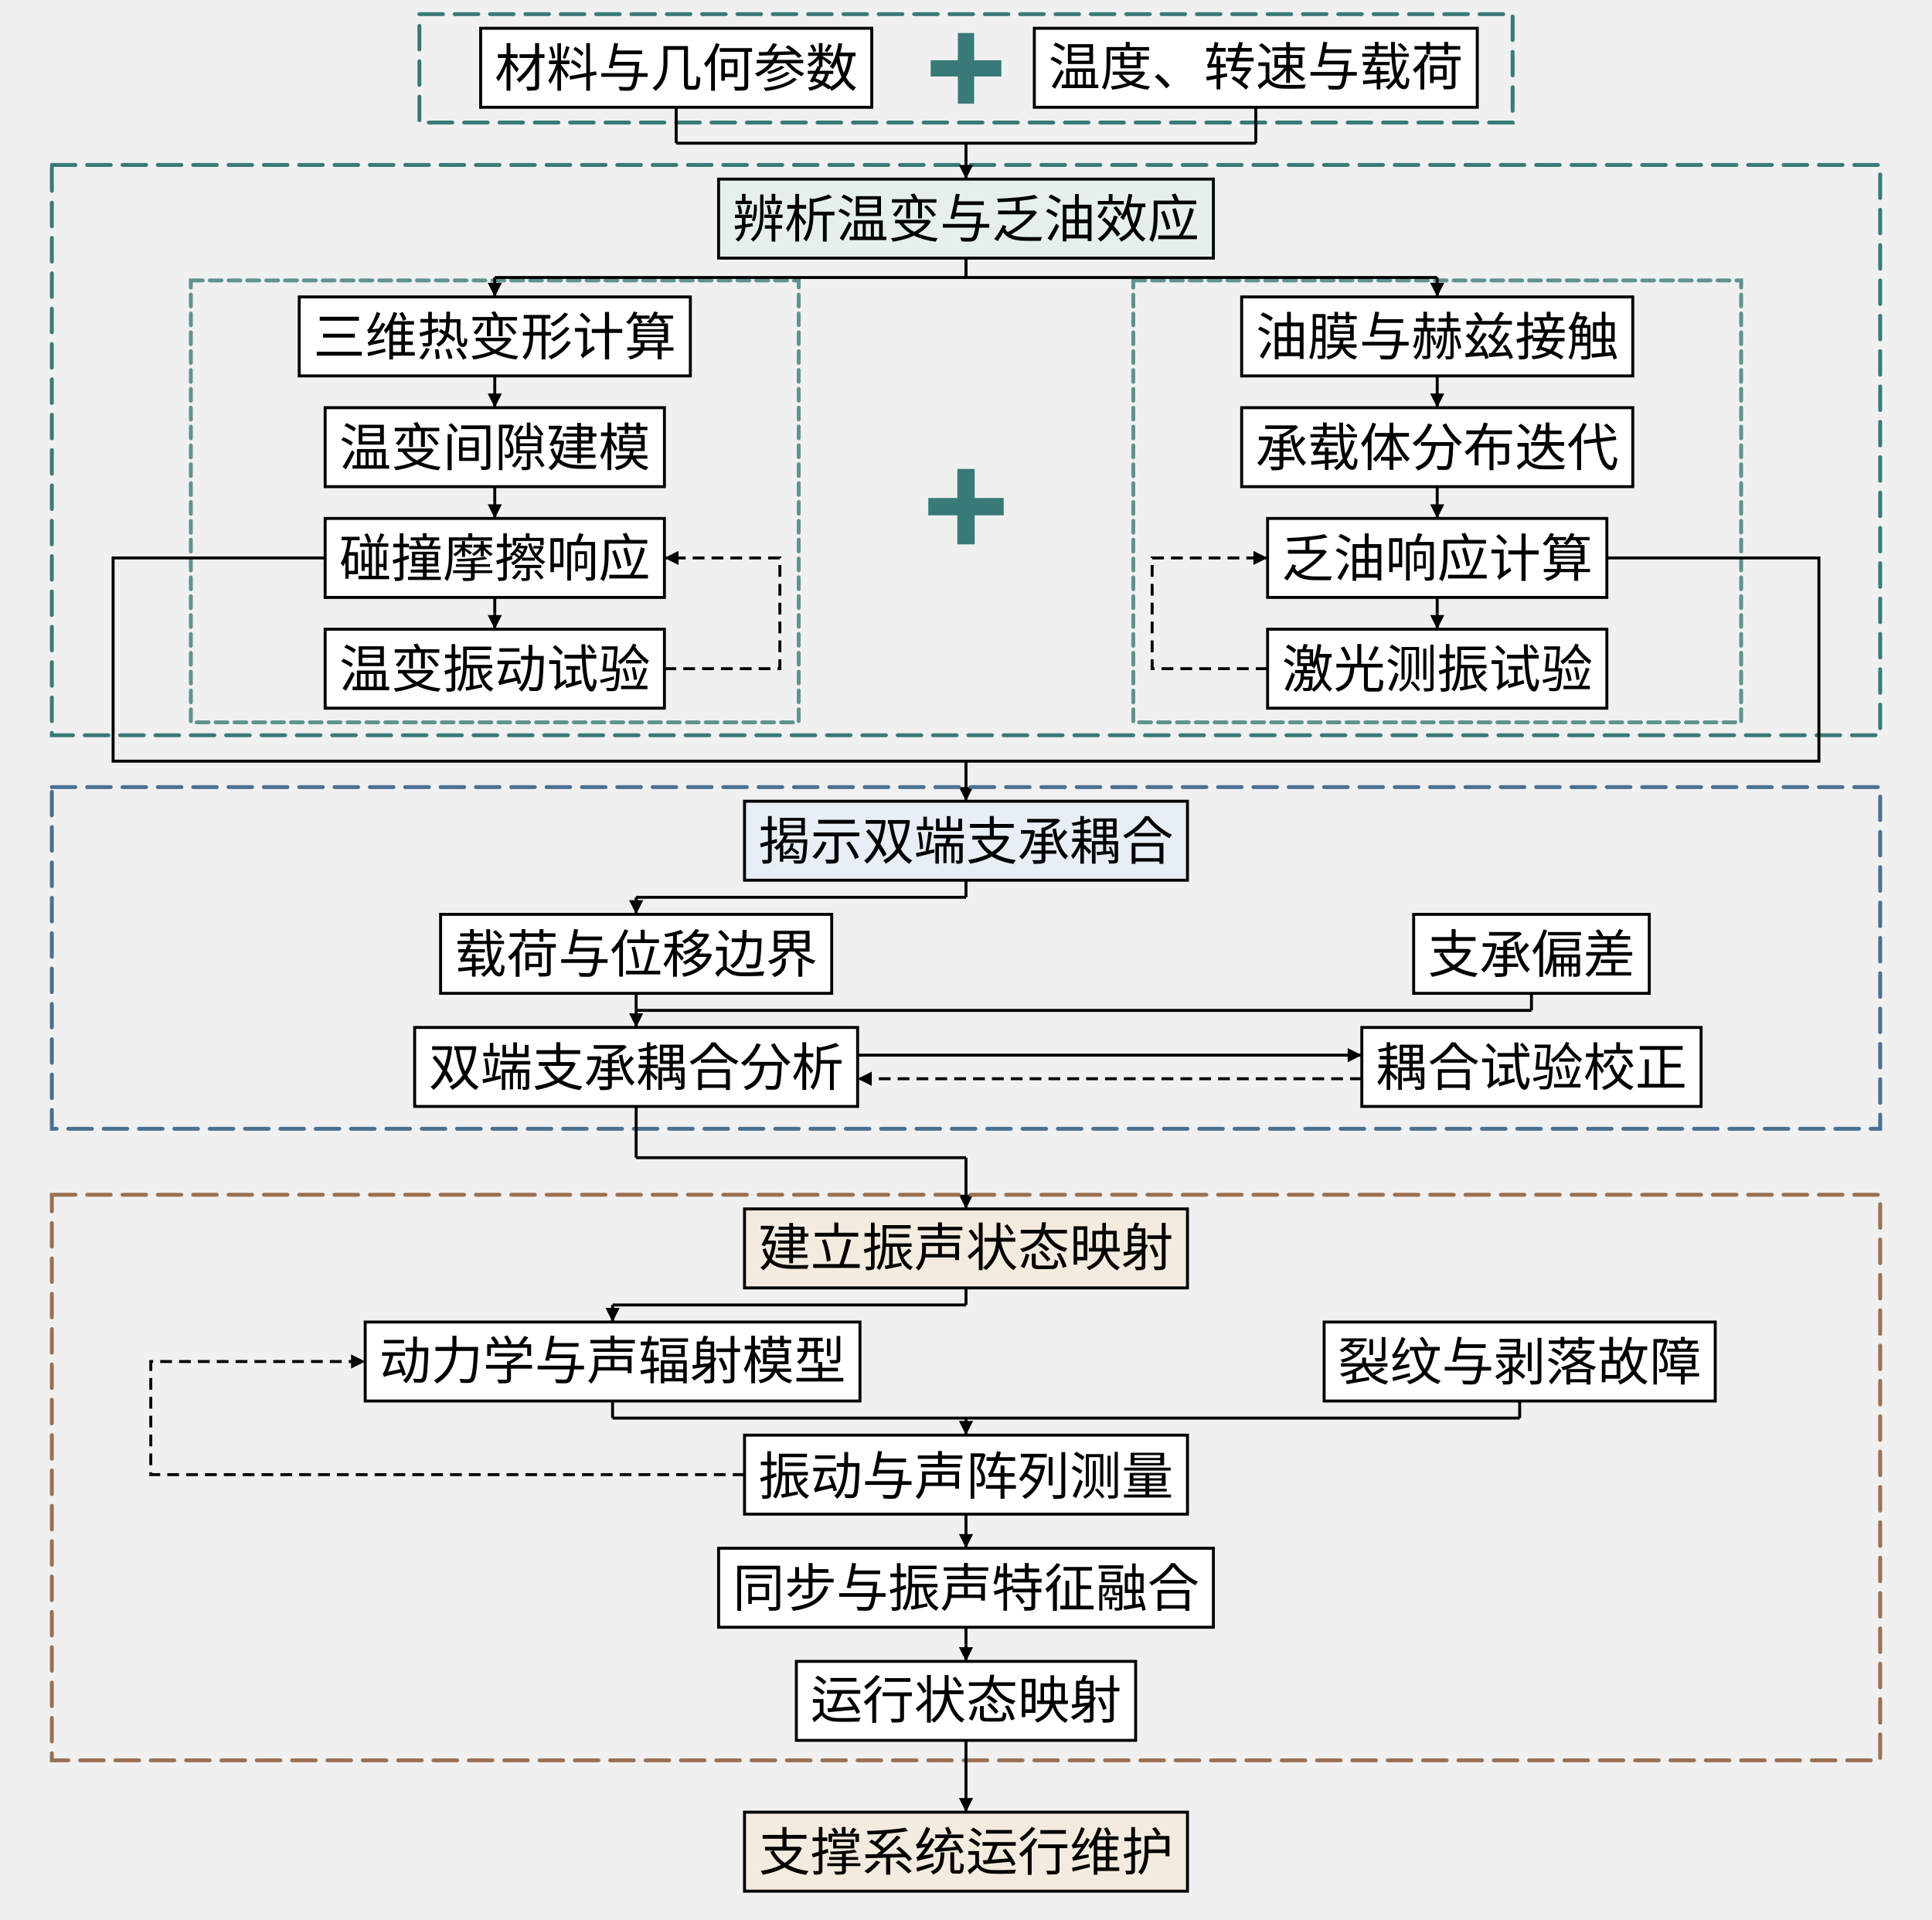
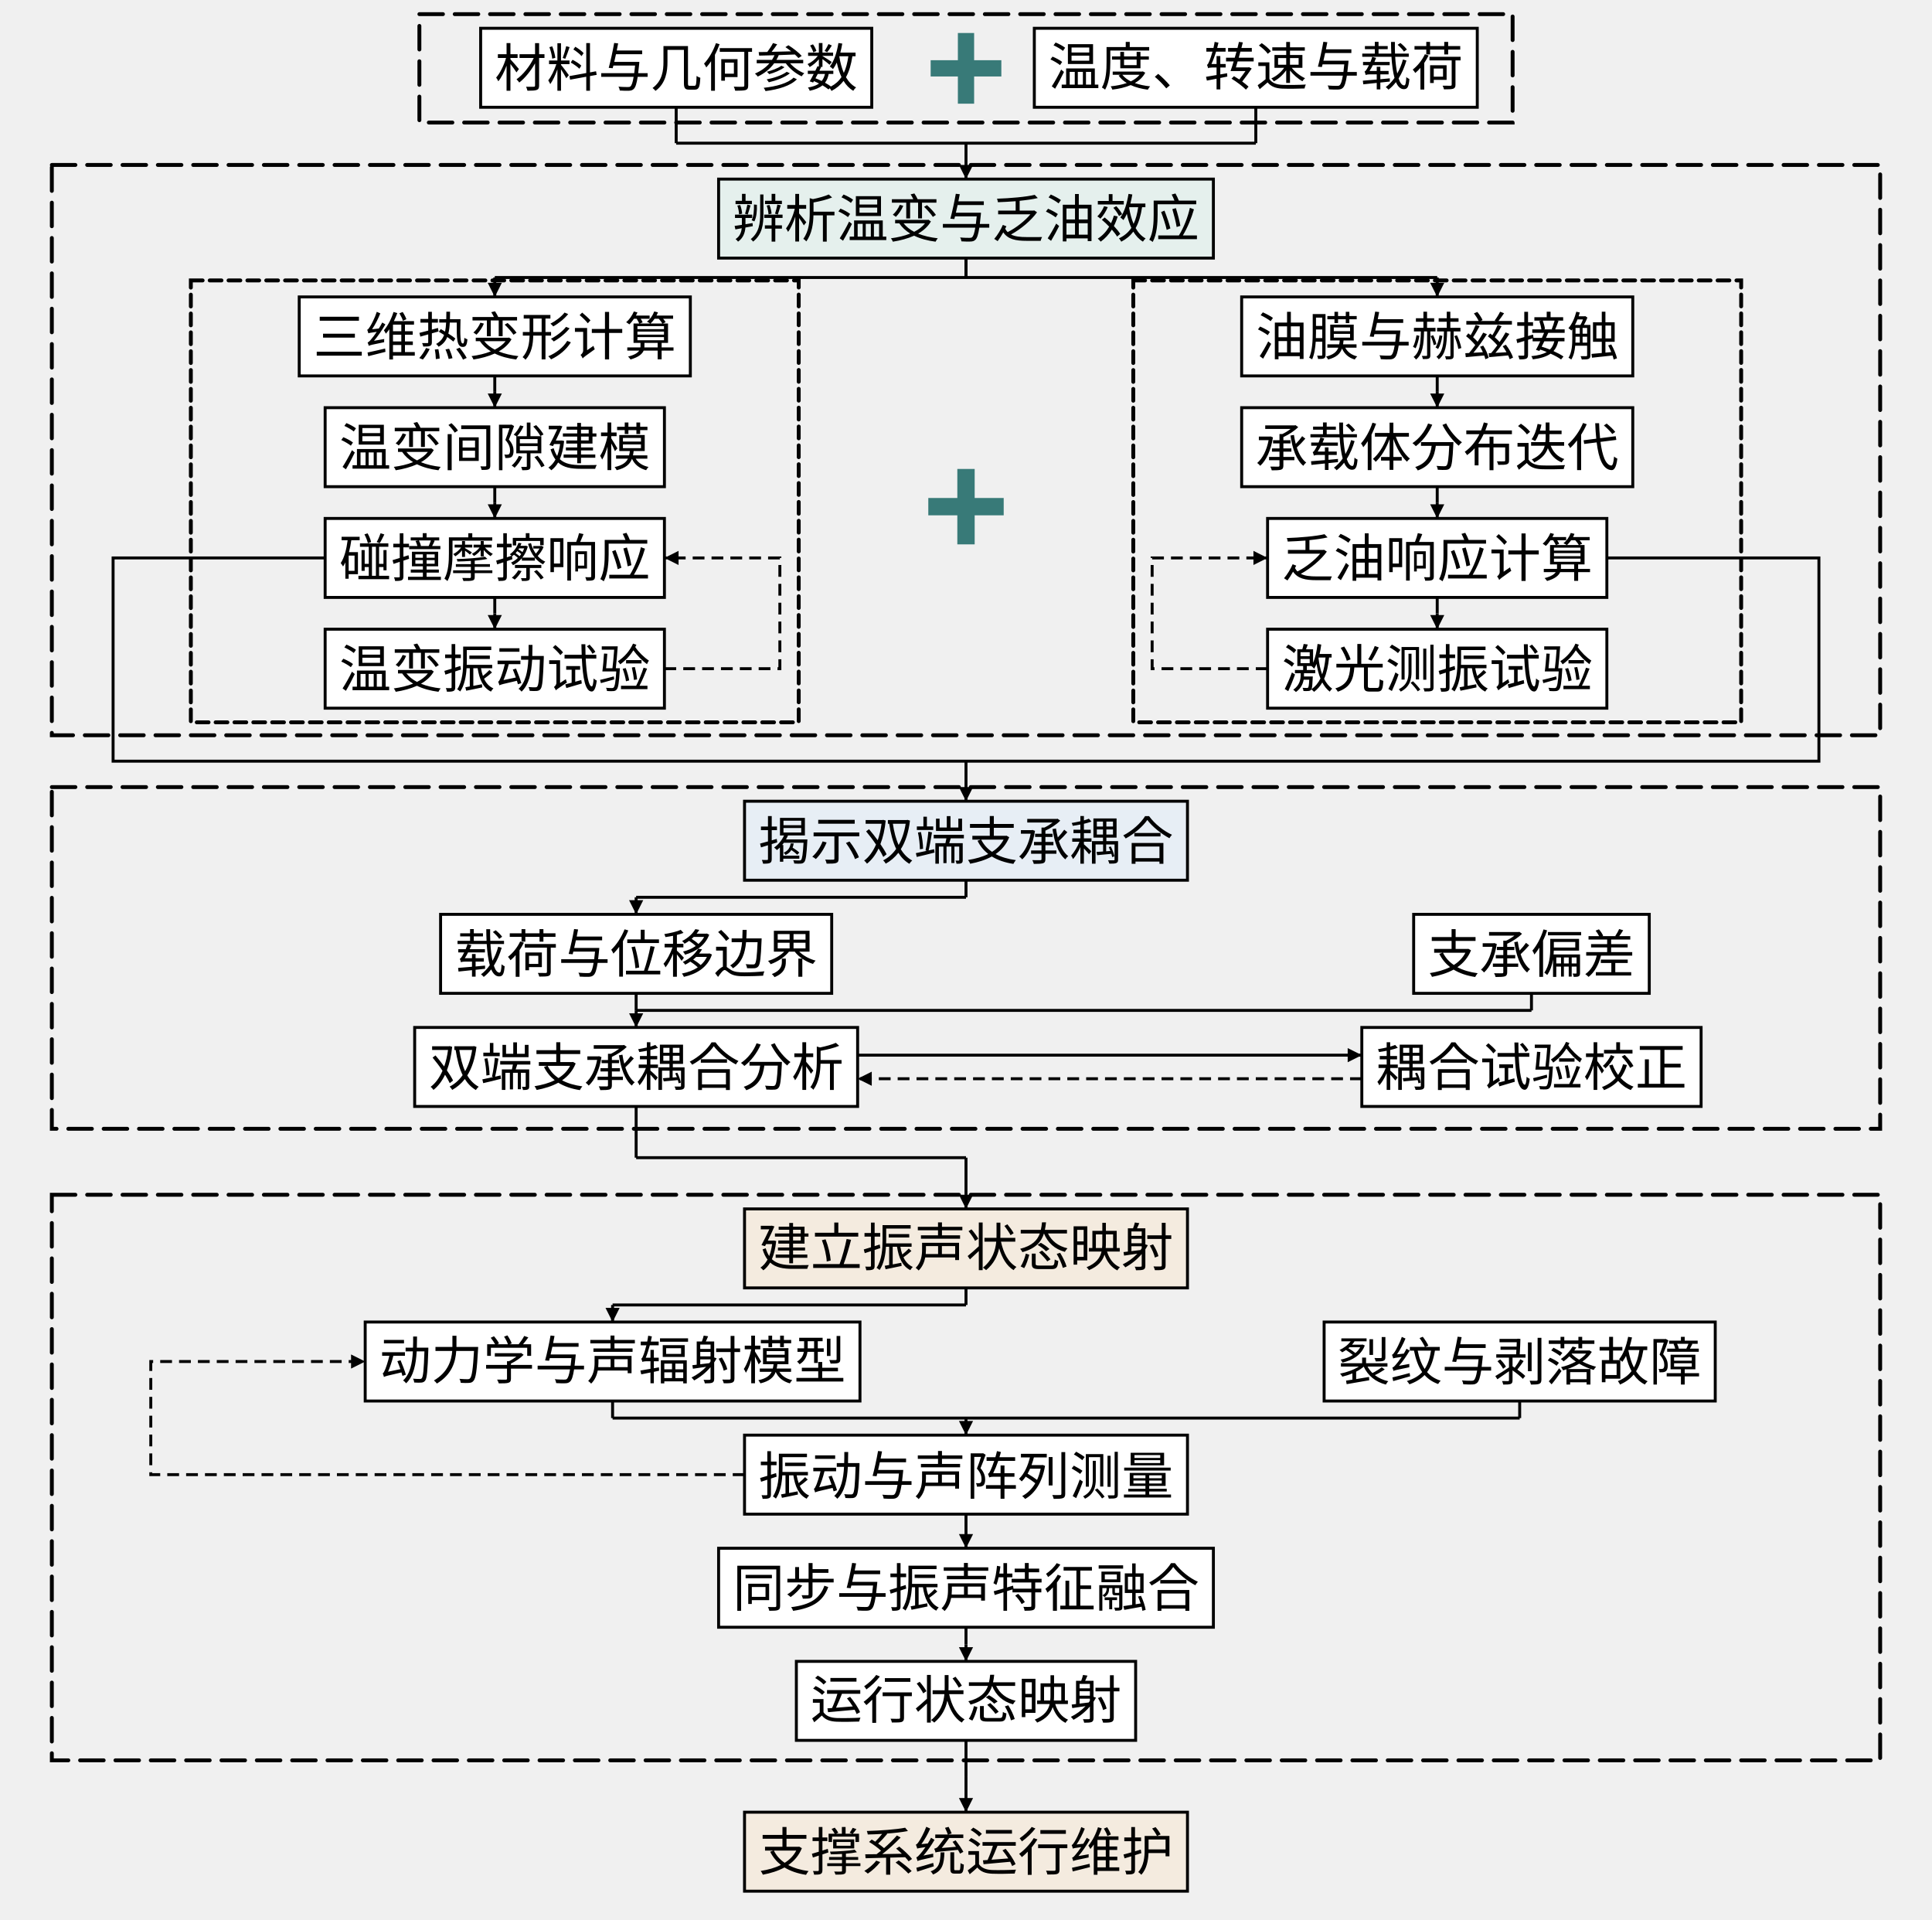
<svg xmlns="http://www.w3.org/2000/svg" width="820px" height="814.52px" viewBox="0 0 820 814.52" version="1.1">
  <g id="plus-001" data-object-type="plus" aria-label="">
    <path id="plus-shape-001" d="M406.55 14 L413.45 14 L413.45 25.55 L425 25.55 L425 32.45 L413.45 32.45 L413.45 44 L406.55 44 L406.55 32.45 L395 32.45 L395 25.55 L406.55 25.55 Z" fill="#387A78" stroke="none" />
  </g>
  <g id="module-frame-001" data-object-type="module-frame" aria-label="">
-     <rect id="rectangle-001" x="178" y="6" width="464" height="46" fill="none" stroke="#387A78" stroke-width="1.65" stroke-linecap="round" stroke-linejoin="miter" stroke-dasharray="10 5" />
+     <rect id="rectangle-001" x="178" y="6" width="464" height="46" fill="none" stroke="#000000" stroke-width="1.65" stroke-linecap="round" stroke-linejoin="miter" stroke-dasharray="10 5" />
  </g>
  <g id="module-frame-002" data-object-type="module-frame" aria-label="">
-     <rect id="rectangle-002" x="22" y="70" width="776" height="242" fill="none" stroke="#387A78" stroke-width="1.65" stroke-linecap="round" stroke-linejoin="miter" stroke-dasharray="10 5" />
+     <rect id="rectangle-002" x="22" y="70" width="776" height="242" fill="none" stroke="#000000" stroke-width="1.65" stroke-linecap="round" stroke-linejoin="miter" stroke-dasharray="10 5" />
  </g>
  <g id="submodule-frame-001" data-object-type="submodule-frame" aria-label="">
-     <rect id="rectangle-003" x="81" y="119" width="258" height="187.52" fill="none" stroke="#5F9390" stroke-width="1.65" stroke-linecap="round" stroke-linejoin="miter" stroke-dasharray="5 3" />
+     <rect id="rectangle-003" x="81" y="119" width="258" height="187.52" fill="none" stroke="#000000" stroke-width="1.65" stroke-linecap="round" stroke-linejoin="miter" stroke-dasharray="5 3" />
  </g>
  <g id="connector-001" data-object-type="connector" aria-label="">
    <path id="line-001" d="M410 109.52 L410 117.76" fill="none" stroke="#000000" stroke-width="1.25" stroke-linejoin="miter" stroke-linecap="butt" />
  </g>
  <g id="connector-002" data-object-type="connector" aria-label="">
    <path id="line-002" d="M210 117.76 L410 117.76" fill="none" stroke="#000000" stroke-width="1.25" stroke-linejoin="miter" stroke-linecap="butt" />
  </g>
  <g id="connector-003" data-object-type="connector" aria-label="">
    <path id="line-003" d="M210 117.76 L210 126" fill="none" stroke="#000000" stroke-width="1.25" stroke-linejoin="miter" stroke-linecap="butt" />
    <polygon id="arrowhead-001" points="210,126 213,120 207,120" fill="#000000" stroke="none" />
  </g>
  <g id="connector-004" data-object-type="connector" aria-label="">
    <path id="line-004" d="M210 159.52 L210 166.26" fill="none" stroke="#000000" stroke-width="1.25" stroke-linejoin="miter" stroke-linecap="butt" />
  </g>
  <g id="connector-005" data-object-type="connector" aria-label="">
    <path id="line-005" d="M210 166.26 L210 173" fill="none" stroke="#000000" stroke-width="1.25" stroke-linejoin="miter" stroke-linecap="butt" />
    <polygon id="arrowhead-002" points="210,173 213,167 207,167" fill="#000000" stroke="none" />
  </g>
  <g id="connector-006" data-object-type="connector" aria-label="">
    <path id="line-006" d="M210 206.52 L210 213.26" fill="none" stroke="#000000" stroke-width="1.25" stroke-linejoin="miter" stroke-linecap="butt" />
  </g>
  <g id="connector-007" data-object-type="connector" aria-label="">
    <path id="line-007" d="M210 213.26 L210 220" fill="none" stroke="#000000" stroke-width="1.25" stroke-linejoin="miter" stroke-linecap="butt" />
    <polygon id="arrowhead-003" points="210,220 213,214 207,214" fill="#000000" stroke="none" />
  </g>
  <g id="connector-008" data-object-type="connector" aria-label="">
    <path id="line-008" d="M210 253.52 L210 260.26" fill="none" stroke="#000000" stroke-width="1.25" stroke-linejoin="miter" stroke-linecap="butt" />
  </g>
  <g id="connector-009" data-object-type="connector" aria-label="">
    <path id="line-009" d="M210 260.26 L210 267" fill="none" stroke="#000000" stroke-width="1.25" stroke-linejoin="miter" stroke-linecap="butt" />
    <polygon id="arrowhead-004" points="210,267 213,261 207,261" fill="#000000" stroke="none" />
  </g>
  <g id="connector-010" data-object-type="connector" aria-label="">
    <path id="line-010" d="M282 283.76 L331 283.76 L331 236.76 L282 236.76" fill="none" stroke="#000000" stroke-width="1.25" stroke-linejoin="miter" stroke-linecap="butt" stroke-dasharray="5 3" />
    <polygon id="arrowhead-005" points="282,236.76 288,239.76 288,233.76" fill="#000000" stroke="none" />
  </g>
  <g id="submodule-frame-002" data-object-type="submodule-frame" aria-label="">
-     <rect id="rectangle-004" x="481" y="119" width="258" height="187.52" fill="none" stroke="#5F9390" stroke-width="1.65" stroke-linecap="round" stroke-linejoin="miter" stroke-dasharray="5 3" />
+     <rect id="rectangle-004" x="481" y="119" width="258" height="187.52" fill="none" stroke="#000000" stroke-width="1.65" stroke-linecap="round" stroke-linejoin="miter" stroke-dasharray="5 3" />
  </g>
  <g id="connector-011" data-object-type="connector" aria-label="">
    <path id="line-011" d="M410 109.52 L410 117.76" fill="none" stroke="#000000" stroke-width="1.25" stroke-linejoin="miter" stroke-linecap="butt" />
  </g>
  <g id="connector-012" data-object-type="connector" aria-label="">
    <path id="line-012" d="M410 117.76 L610 117.76" fill="none" stroke="#000000" stroke-width="1.25" stroke-linejoin="miter" stroke-linecap="butt" />
  </g>
  <g id="connector-013" data-object-type="connector" aria-label="">
    <path id="line-013" d="M610 117.76 L610 126" fill="none" stroke="#000000" stroke-width="1.25" stroke-linejoin="miter" stroke-linecap="butt" />
    <polygon id="arrowhead-006" points="610,126 613,120 607,120" fill="#000000" stroke="none" />
  </g>
  <g id="connector-014" data-object-type="connector" aria-label="">
    <path id="line-014" d="M610 159.52 L610 166.26" fill="none" stroke="#000000" stroke-width="1.25" stroke-linejoin="miter" stroke-linecap="butt" />
  </g>
  <g id="connector-015" data-object-type="connector" aria-label="">
    <path id="line-015" d="M610 166.26 L610 173" fill="none" stroke="#000000" stroke-width="1.25" stroke-linejoin="miter" stroke-linecap="butt" />
    <polygon id="arrowhead-007" points="610,173 613,167 607,167" fill="#000000" stroke="none" />
  </g>
  <g id="connector-016" data-object-type="connector" aria-label="">
    <path id="line-016" d="M610 206.52 L610 213.26" fill="none" stroke="#000000" stroke-width="1.25" stroke-linejoin="miter" stroke-linecap="butt" />
  </g>
  <g id="connector-017" data-object-type="connector" aria-label="">
    <path id="line-017" d="M610 213.26 L610 220" fill="none" stroke="#000000" stroke-width="1.25" stroke-linejoin="miter" stroke-linecap="butt" />
    <polygon id="arrowhead-008" points="610,220 613,214 607,214" fill="#000000" stroke="none" />
  </g>
  <g id="connector-018" data-object-type="connector" aria-label="">
    <path id="line-018" d="M610 253.52 L610 260.26" fill="none" stroke="#000000" stroke-width="1.25" stroke-linejoin="miter" stroke-linecap="butt" />
  </g>
  <g id="connector-019" data-object-type="connector" aria-label="">
    <path id="line-019" d="M610 260.26 L610 267" fill="none" stroke="#000000" stroke-width="1.25" stroke-linejoin="miter" stroke-linecap="butt" />
    <polygon id="arrowhead-009" points="610,267 613,261 607,261" fill="#000000" stroke="none" />
  </g>
  <g id="connector-020" data-object-type="connector" aria-label="">
    <path id="line-020" d="M538 283.76 L489 283.76 L489 236.76 L538 236.76" fill="none" stroke="#000000" stroke-width="1.25" stroke-linejoin="miter" stroke-linecap="butt" stroke-dasharray="5 3" />
    <polygon id="arrowhead-010" points="538,236.76 532,233.76 532,239.76" fill="#000000" stroke="none" />
  </g>
  <g id="connector-021" data-object-type="connector" aria-label="">
    <path id="line-021" d="M287 45.52 L287 60.76" fill="none" stroke="#000000" stroke-width="1.25" stroke-linejoin="miter" stroke-linecap="butt" />
  </g>
  <g id="connector-022" data-object-type="connector" aria-label="">
    <path id="line-022" d="M533 45.52 L533 60.76" fill="none" stroke="#000000" stroke-width="1.25" stroke-linejoin="miter" stroke-linecap="butt" />
  </g>
  <g id="connector-023" data-object-type="connector" aria-label="">
    <path id="line-023" d="M287 60.76 L533 60.76" fill="none" stroke="#000000" stroke-width="1.25" stroke-linejoin="miter" stroke-linecap="butt" />
  </g>
  <g id="connector-024" data-object-type="connector" aria-label="">
    <path id="line-024" d="M410 60.76 L410 76" fill="none" stroke="#000000" stroke-width="1.25" stroke-linejoin="miter" stroke-linecap="butt" />
    <polygon id="arrowhead-011" points="410,76 413,70 407,70" fill="#000000" stroke="none" />
  </g>
  <g id="plus-002" data-object-type="plus" aria-label="">
    <path id="plus-shape-002" d="M406.32 199 L413.68 199 L413.68 211.32 L426 211.32 L426 218.68 L413.68 218.68 L413.68 231 L406.32 231 L406.32 218.68 L394 218.68 L394 211.32 L406.32 211.32 Z" fill="#387A78" stroke="none" />
  </g>
  <g id="connector-025" data-object-type="connector" aria-label="">
    <path id="line-025" d="M138 236.76 L48 236.76 L48 323 L410 323" fill="none" stroke="#000000" stroke-width="1.25" stroke-linejoin="miter" stroke-linecap="butt" />
  </g>
  <g id="connector-026" data-object-type="connector" aria-label="">
    <path id="line-026" d="M682 236.76 L772 236.76 L772 323 L410 323" fill="none" stroke="#000000" stroke-width="1.25" stroke-linejoin="miter" stroke-linecap="butt" />
  </g>
  <g id="connector-027" data-object-type="connector" aria-label="">
    <path id="line-027" d="M410 323 L410 340" fill="none" stroke="#000000" stroke-width="1.25" stroke-linejoin="miter" stroke-linecap="butt" />
    <polygon id="arrowhead-012" points="410,340 413,334 407,334" fill="#000000" stroke="none" />
  </g>
  <g id="module-frame-003" data-object-type="module-frame" aria-label="">
-     <rect id="rectangle-005" x="22" y="334" width="776" height="145" fill="none" stroke="#4A6F91" stroke-width="1.65" stroke-linecap="round" stroke-linejoin="miter" stroke-dasharray="10 5" />
+     <rect id="rectangle-005" x="22" y="334" width="776" height="145" fill="none" stroke="#000000" stroke-width="1.65" stroke-linecap="round" stroke-linejoin="miter" stroke-dasharray="10 5" />
  </g>
  <g id="connector-028" data-object-type="connector" aria-label="">
    <path id="line-028" d="M410 373.52 L410 380.76" fill="none" stroke="#000000" stroke-width="1.25" stroke-linejoin="miter" stroke-linecap="butt" />
  </g>
  <g id="connector-029" data-object-type="connector" aria-label="">
    <path id="line-029" d="M270 380.76 L410 380.76" fill="none" stroke="#000000" stroke-width="1.25" stroke-linejoin="miter" stroke-linecap="butt" />
  </g>
  <g id="connector-030" data-object-type="connector" aria-label="">
    <path id="line-030" d="M270 380.76 L270 388" fill="none" stroke="#000000" stroke-width="1.25" stroke-linejoin="miter" stroke-linecap="butt" />
    <polygon id="arrowhead-013" points="270,388 273,382 267,382" fill="#000000" stroke="none" />
  </g>
  <g id="connector-031" data-object-type="connector" aria-label="">
    <path id="line-031" d="M270 421.52 L270 428.76" fill="none" stroke="#000000" stroke-width="1.25" stroke-linejoin="miter" stroke-linecap="butt" />
  </g>
  <g id="connector-032" data-object-type="connector" aria-label="">
    <path id="line-032" d="M650 421.52 L650 428.76" fill="none" stroke="#000000" stroke-width="1.25" stroke-linejoin="miter" stroke-linecap="butt" />
  </g>
  <g id="connector-033" data-object-type="connector" aria-label="">
    <path id="line-033" d="M270 428.76 L650 428.76" fill="none" stroke="#000000" stroke-width="1.25" stroke-linejoin="miter" stroke-linecap="butt" />
  </g>
  <g id="connector-034" data-object-type="connector" aria-label="">
    <path id="line-034" d="M270 428.76 L270 436" fill="none" stroke="#000000" stroke-width="1.25" stroke-linejoin="miter" stroke-linecap="butt" />
    <polygon id="arrowhead-014" points="270,436 273,430 267,430" fill="#000000" stroke="none" />
  </g>
  <g id="connector-035" data-object-type="connector" aria-label="">
    <path id="line-035" d="M364 447.76 L578 447.76" fill="none" stroke="#000000" stroke-width="1.25" stroke-linejoin="miter" stroke-linecap="butt" />
    <polygon id="arrowhead-015" points="578,447.76 572,444.76 572,450.76" fill="#000000" stroke="none" />
  </g>
  <g id="connector-036" data-object-type="connector" aria-label="">
    <path id="line-036" d="M578 457.76 L364 457.76" fill="none" stroke="#000000" stroke-width="1.25" stroke-linejoin="miter" stroke-linecap="butt" stroke-dasharray="5 3" />
    <polygon id="arrowhead-016" points="364,457.76 370,460.76 370,454.76" fill="#000000" stroke="none" />
  </g>
  <g id="connector-037" data-object-type="connector" aria-label="">
    <path id="line-037" d="M270 469.52 L270 491.26" fill="none" stroke="#000000" stroke-width="1.25" stroke-linejoin="miter" stroke-linecap="butt" />
  </g>
  <g id="connector-038" data-object-type="connector" aria-label="">
    <path id="line-038" d="M270 491.26 L410 491.26" fill="none" stroke="#000000" stroke-width="1.25" stroke-linejoin="miter" stroke-linecap="butt" />
  </g>
  <g id="connector-039" data-object-type="connector" aria-label="">
    <path id="line-039" d="M410 491.26 L410 513" fill="none" stroke="#000000" stroke-width="1.25" stroke-linejoin="miter" stroke-linecap="butt" />
    <polygon id="arrowhead-017" points="410,513 413,507 407,507" fill="#000000" stroke="none" />
  </g>
  <g id="module-frame-004" data-object-type="module-frame" aria-label="">
-     <rect id="rectangle-006" x="22" y="507" width="776" height="240" fill="none" stroke="#9A7051" stroke-width="1.65" stroke-linecap="round" stroke-linejoin="miter" stroke-dasharray="10 5" />
+     <rect id="rectangle-006" x="22" y="507" width="776" height="240" fill="none" stroke="#000000" stroke-width="1.65" stroke-linecap="round" stroke-linejoin="miter" stroke-dasharray="10 5" />
  </g>
  <g id="connector-040" data-object-type="connector" aria-label="">
    <path id="line-040" d="M410 546.52 L410 553.76" fill="none" stroke="#000000" stroke-width="1.25" stroke-linejoin="miter" stroke-linecap="butt" />
  </g>
  <g id="connector-041" data-object-type="connector" aria-label="">
    <path id="line-041" d="M260 553.76 L410 553.76" fill="none" stroke="#000000" stroke-width="1.25" stroke-linejoin="miter" stroke-linecap="butt" />
  </g>
  <g id="connector-042" data-object-type="connector" aria-label="">
    <path id="line-042" d="M260 553.76 L260 561" fill="none" stroke="#000000" stroke-width="1.25" stroke-linejoin="miter" stroke-linecap="butt" />
    <polygon id="arrowhead-018" points="260,561 263,555 257,555" fill="#000000" stroke="none" />
  </g>
  <g id="connector-043" data-object-type="connector" aria-label="">
    <path id="line-043" d="M260 594.52 L260 601.76" fill="none" stroke="#000000" stroke-width="1.25" stroke-linejoin="miter" stroke-linecap="butt" />
  </g>
  <g id="connector-044" data-object-type="connector" aria-label="">
    <path id="line-044" d="M645 594.52 L645 601.76" fill="none" stroke="#000000" stroke-width="1.25" stroke-linejoin="miter" stroke-linecap="butt" />
  </g>
  <g id="connector-045" data-object-type="connector" aria-label="">
    <path id="line-045" d="M260 601.76 L645 601.76" fill="none" stroke="#000000" stroke-width="1.25" stroke-linejoin="miter" stroke-linecap="butt" />
  </g>
  <g id="connector-046" data-object-type="connector" aria-label="">
    <path id="line-046" d="M410 601.76 L410 609" fill="none" stroke="#000000" stroke-width="1.25" stroke-linejoin="miter" stroke-linecap="butt" />
    <polygon id="arrowhead-019" points="410,609 413,603 407,603" fill="#000000" stroke="none" />
  </g>
  <g id="connector-047" data-object-type="connector" aria-label="">
    <path id="line-047" d="M410 642.52 L410 649.76" fill="none" stroke="#000000" stroke-width="1.25" stroke-linejoin="miter" stroke-linecap="butt" />
  </g>
  <g id="connector-048" data-object-type="connector" aria-label="">
    <path id="line-048" d="M410 649.76 L410 657" fill="none" stroke="#000000" stroke-width="1.25" stroke-linejoin="miter" stroke-linecap="butt" />
    <polygon id="arrowhead-020" points="410,657 413,651 407,651" fill="#000000" stroke="none" />
  </g>
  <g id="connector-049" data-object-type="connector" aria-label="">
    <path id="line-049" d="M410 690.52 L410 697.76" fill="none" stroke="#000000" stroke-width="1.25" stroke-linejoin="miter" stroke-linecap="butt" />
  </g>
  <g id="connector-050" data-object-type="connector" aria-label="">
    <path id="line-050" d="M410 697.76 L410 705" fill="none" stroke="#000000" stroke-width="1.25" stroke-linejoin="miter" stroke-linecap="butt" />
    <polygon id="arrowhead-021" points="410,705 413,699 407,699" fill="#000000" stroke="none" />
  </g>
  <g id="connector-051" data-object-type="connector" aria-label="">
    <path id="line-051" d="M316 625.76 L64 625.76 L64 577.76 L155 577.76" fill="none" stroke="#000000" stroke-width="1.25" stroke-linejoin="miter" stroke-linecap="butt" stroke-dasharray="5 3" />
    <polygon id="arrowhead-022" points="155,577.76 149,574.76 149,580.76" fill="#000000" stroke="none" />
  </g>
  <g id="connector-052" data-object-type="connector" aria-label="">
    <path id="line-052" d="M410 738.52 L410 753.76" fill="none" stroke="#000000" stroke-width="1.25" stroke-linejoin="miter" stroke-linecap="butt" />
  </g>
  <g id="connector-053" data-object-type="connector" aria-label="">
    <path id="line-053" d="M410 753.76 L410 769" fill="none" stroke="#000000" stroke-width="1.25" stroke-linejoin="miter" stroke-linecap="butt" />
    <polygon id="arrowhead-023" points="410,769 413,763 407,763" fill="#000000" stroke="none" />
  </g>
  <g id="text-box-001" data-object-type="text-box" aria-label="材料与几何参数">
    <rect id="rectangle-007" x="204" y="12" width="166" height="33.52" fill="#FFFFFF" stroke="#000000" stroke-width="1.25" stroke-linecap="butt" stroke-linejoin="miter" />
    <text id="text-001" xml:space="preserve" font-family="SimSun" font-size="22" font-weight="normal" font-style="normal" fill="#000000">
      <tspan id="text-run-001" x="210" y="36.76" font-family="SimSun" font-size="22" fill="#000000" style="font-family:'SimSun';font-size:22px;font-weight:normal;font-style:normal">材料与几何参数</tspan>
    </text>
  </g>
  <g id="text-box-002" data-object-type="text-box" aria-label="温度、转速与载荷">
    <rect id="rectangle-008" x="439" y="12" width="188" height="33.52" fill="#FFFFFF" stroke="#000000" stroke-width="1.25" stroke-linecap="butt" stroke-linejoin="miter" />
    <text id="text-002" xml:space="preserve" font-family="SimSun" font-size="22" font-weight="normal" font-style="normal" fill="#000000">
      <tspan id="text-run-002" x="445" y="36.26" font-family="SimSun" font-size="22" fill="#000000" style="font-family:'SimSun';font-size:22px;font-weight:normal;font-style:normal">温度、转速与载荷</tspan>
    </text>
  </g>
  <g id="text-box-003" data-object-type="text-box" aria-label="辨析温变与乏油效应">
    <rect id="rectangle-009" x="305" y="76" width="210" height="33.52" fill="#E5F0ED" stroke="#000000" stroke-width="1.25" stroke-linecap="butt" stroke-linejoin="miter" />
    <text id="text-003" xml:space="preserve" font-family="SimSun" font-size="22" font-weight="normal" font-style="normal" fill="#000000">
      <tspan id="text-run-003" x="311" y="100.76" font-family="SimSun" font-size="22" fill="#000000" style="font-family:'SimSun';font-size:22px;font-weight:normal;font-style:normal">辨析温变与乏油效应</tspan>
    </text>
  </g>
  <g id="text-box-004" data-object-type="text-box" aria-label="三维热变形计算">
    <rect id="rectangle-010" x="127" y="126" width="166" height="33.52" fill="#FFFFFF" stroke="#000000" stroke-width="1.25" stroke-linecap="butt" stroke-linejoin="miter" />
    <text id="text-004" xml:space="preserve" font-family="SimSun" font-size="22" font-weight="normal" font-style="normal" fill="#000000">
      <tspan id="text-run-004" x="133" y="150.76" font-family="SimSun" font-size="22" fill="#000000" style="font-family:'SimSun';font-size:22px;font-weight:normal;font-style:normal">三维热变形计算</tspan>
    </text>
  </g>
  <g id="text-box-005" data-object-type="text-box" aria-label="温变间隙建模">
    <rect id="rectangle-011" x="138" y="173" width="144" height="33.52" fill="#FFFFFF" stroke="#000000" stroke-width="1.25" stroke-linecap="butt" stroke-linejoin="miter" />
    <text id="text-005" xml:space="preserve" font-family="SimSun" font-size="22" font-weight="normal" font-style="normal" fill="#000000">
      <tspan id="text-run-005" x="144" y="197.76" font-family="SimSun" font-size="22" fill="#000000" style="font-family:'SimSun';font-size:22px;font-weight:normal;font-style:normal">温变间隙建模</tspan>
    </text>
  </g>
  <g id="text-box-006" data-object-type="text-box" aria-label="碰撞摩擦响应">
    <rect id="rectangle-012" x="138" y="220" width="144" height="33.52" fill="#FFFFFF" stroke="#000000" stroke-width="1.25" stroke-linecap="butt" stroke-linejoin="miter" />
    <text id="text-006" xml:space="preserve" font-family="SimSun" font-size="22" font-weight="normal" font-style="normal" fill="#000000">
      <tspan id="text-run-006" x="144" y="244.76" font-family="SimSun" font-size="22" fill="#000000" style="font-family:'SimSun';font-size:22px;font-weight:normal;font-style:normal">碰撞摩擦响应</tspan>
    </text>
  </g>
  <g id="text-box-007" data-object-type="text-box" aria-label="温变振动试验">
    <rect id="rectangle-013" x="138" y="267" width="144" height="33.52" fill="#FFFFFF" stroke="#000000" stroke-width="1.25" stroke-linecap="butt" stroke-linejoin="miter" />
    <text id="text-007" xml:space="preserve" font-family="SimSun" font-size="22" font-weight="normal" font-style="normal" fill="#000000">
      <tspan id="text-run-007" x="144" y="291.76" font-family="SimSun" font-size="22" fill="#000000" style="font-family:'SimSun';font-size:22px;font-weight:normal;font-style:normal">温变振动试验</tspan>
    </text>
  </g>
  <g id="text-box-008" data-object-type="text-box" aria-label="油膜与赫兹接触">
    <rect id="rectangle-014" x="527" y="126" width="166" height="33.52" fill="#FFFFFF" stroke="#000000" stroke-width="1.25" stroke-linecap="butt" stroke-linejoin="miter" />
    <text id="text-008" xml:space="preserve" font-family="SimSun" font-size="22" font-weight="normal" font-style="normal" fill="#000000">
      <tspan id="text-run-008" x="533" y="150.76" font-family="SimSun" font-size="22" fill="#000000" style="font-family:'SimSun';font-size:22px;font-weight:normal;font-style:normal">油膜与赫兹接触</tspan>
    </text>
  </g>
  <g id="text-box-009" data-object-type="text-box" aria-label="承载体分布迭代">
    <rect id="rectangle-015" x="527" y="173" width="166" height="33.52" fill="#FFFFFF" stroke="#000000" stroke-width="1.25" stroke-linecap="butt" stroke-linejoin="miter" />
    <text id="text-009" xml:space="preserve" font-family="SimSun" font-size="22" font-weight="normal" font-style="normal" fill="#000000">
      <tspan id="text-run-009" x="533" y="197.76" font-family="SimSun" font-size="22" fill="#000000" style="font-family:'SimSun';font-size:22px;font-weight:normal;font-style:normal">承载体分布迭代</tspan>
    </text>
  </g>
  <g id="text-box-010" data-object-type="text-box" aria-label="乏油响应计算">
    <rect id="rectangle-016" x="538" y="220" width="144" height="33.52" fill="#FFFFFF" stroke="#000000" stroke-width="1.25" stroke-linecap="butt" stroke-linejoin="miter" />
    <text id="text-010" xml:space="preserve" font-family="SimSun" font-size="22" font-weight="normal" font-style="normal" fill="#000000">
      <tspan id="text-run-010" x="544" y="244.76" font-family="SimSun" font-size="22" fill="#000000" style="font-family:'SimSun';font-size:22px;font-weight:normal;font-style:normal">乏油响应计算</tspan>
    </text>
  </g>
  <g id="text-box-011" data-object-type="text-box" aria-label="激光测振试验">
    <rect id="rectangle-017" x="538" y="267" width="144" height="33.52" fill="#FFFFFF" stroke="#000000" stroke-width="1.25" stroke-linecap="butt" stroke-linejoin="miter" />
    <text id="text-011" xml:space="preserve" font-family="SimSun" font-size="22" font-weight="normal" font-style="normal" fill="#000000">
      <tspan id="text-run-011" x="544" y="291.76" font-family="SimSun" font-size="22" fill="#000000" style="font-family:'SimSun';font-size:22px;font-weight:normal;font-style:normal">激光测振试验</tspan>
    </text>
  </g>
  <g id="text-box-012" data-object-type="text-box" aria-label="揭示双端支承耦合">
    <rect id="rectangle-018" x="316" y="340" width="188" height="33.52" fill="#E7EEF5" stroke="#000000" stroke-width="1.25" stroke-linecap="butt" stroke-linejoin="miter" />
    <text id="text-012" xml:space="preserve" font-family="SimSun" font-size="22" font-weight="normal" font-style="normal" fill="#000000">
      <tspan id="text-run-012" x="322" y="364.76" font-family="SimSun" font-size="22" fill="#000000" style="font-family:'SimSun';font-size:22px;font-weight:normal;font-style:normal">揭示双端支承耦合</tspan>
    </text>
  </g>
  <g id="text-box-013" data-object-type="text-box" aria-label="载荷与位移边界">
    <rect id="rectangle-019" x="187" y="388" width="166" height="33.52" fill="#FFFFFF" stroke="#000000" stroke-width="1.25" stroke-linecap="butt" stroke-linejoin="miter" />
    <text id="text-013" xml:space="preserve" font-family="SimSun" font-size="22" font-weight="normal" font-style="normal" fill="#000000">
      <tspan id="text-run-013" x="193" y="412.76" font-family="SimSun" font-size="22" fill="#000000" style="font-family:'SimSun';font-size:22px;font-weight:normal;font-style:normal">载荷与位移边界</tspan>
    </text>
  </g>
  <g id="text-box-014" data-object-type="text-box" aria-label="支承偏差">
    <rect id="rectangle-020" x="600" y="388" width="100" height="33.52" fill="#FFFFFF" stroke="#000000" stroke-width="1.25" stroke-linecap="butt" stroke-linejoin="miter" />
    <text id="text-014" xml:space="preserve" font-family="SimSun" font-size="22" font-weight="normal" font-style="normal" fill="#000000">
      <tspan id="text-run-014" x="606" y="412.76" font-family="SimSun" font-size="22" fill="#000000" style="font-family:'SimSun';font-size:22px;font-weight:normal;font-style:normal">支承偏差</tspan>
    </text>
  </g>
  <g id="text-box-015" data-object-type="text-box" aria-label="双端支承耦合分析">
    <rect id="rectangle-021" x="176" y="436" width="188" height="33.52" fill="#FFFFFF" stroke="#000000" stroke-width="1.25" stroke-linecap="butt" stroke-linejoin="miter" />
    <text id="text-015" xml:space="preserve" font-family="SimSun" font-size="22" font-weight="normal" font-style="normal" fill="#000000">
      <tspan id="text-run-015" x="182" y="460.76" font-family="SimSun" font-size="22" fill="#000000" style="font-family:'SimSun';font-size:22px;font-weight:normal;font-style:normal">双端支承耦合分析</tspan>
    </text>
  </g>
  <g id="text-box-016" data-object-type="text-box" aria-label="耦合试验校正">
    <rect id="rectangle-022" x="578" y="436" width="144" height="33.52" fill="#FFFFFF" stroke="#000000" stroke-width="1.25" stroke-linecap="butt" stroke-linejoin="miter" />
    <text id="text-016" xml:space="preserve" font-family="SimSun" font-size="22" font-weight="normal" font-style="normal" fill="#000000">
      <tspan id="text-run-016" x="584" y="460.76" font-family="SimSun" font-size="22" fill="#000000" style="font-family:'SimSun';font-size:22px;font-weight:normal;font-style:normal">耦合试验校正</tspan>
    </text>
  </g>
  <g id="text-box-017" data-object-type="text-box" aria-label="建立振声状态映射">
    <rect id="rectangle-023" x="316" y="513" width="188" height="33.52" fill="#F4EBDF" stroke="#000000" stroke-width="1.25" stroke-linecap="butt" stroke-linejoin="miter" />
    <text id="text-017" xml:space="preserve" font-family="SimSun" font-size="22" font-weight="normal" font-style="normal" fill="#000000">
      <tspan id="text-run-017" x="322" y="537.26" font-family="SimSun" font-size="22" fill="#000000" style="font-family:'SimSun';font-size:22px;font-weight:normal;font-style:normal">建立振声状态映射</tspan>
    </text>
  </g>
  <g id="text-box-018" data-object-type="text-box" aria-label="动力学与声辐射模型">
    <rect id="rectangle-024" x="155" y="561" width="210" height="33.52" fill="#FFFFFF" stroke="#000000" stroke-width="1.25" stroke-linecap="butt" stroke-linejoin="miter" />
    <text id="text-018" xml:space="preserve" font-family="SimSun" font-size="22" font-weight="normal" font-style="normal" fill="#000000">
      <tspan id="text-run-018" x="161" y="585.26" font-family="SimSun" font-size="22" fill="#000000" style="font-family:'SimSun';font-size:22px;font-weight:normal;font-style:normal">动力学与声辐射模型</tspan>
    </text>
  </g>
  <g id="text-box-019" data-object-type="text-box" aria-label="裂纹与剥落故障">
    <rect id="rectangle-025" x="562" y="561" width="166" height="33.52" fill="#FFFFFF" stroke="#000000" stroke-width="1.25" stroke-linecap="butt" stroke-linejoin="miter" />
    <text id="text-019" xml:space="preserve" font-family="SimSun" font-size="22" font-weight="normal" font-style="normal" fill="#000000">
      <tspan id="text-run-019" x="568" y="585.76" font-family="SimSun" font-size="22" fill="#000000" style="font-family:'SimSun';font-size:22px;font-weight:normal;font-style:normal">裂纹与剥落故障</tspan>
    </text>
  </g>
  <g id="text-box-020" data-object-type="text-box" aria-label="振动与声阵列测量">
    <rect id="rectangle-026" x="316" y="609" width="188" height="33.52" fill="#FFFFFF" stroke="#000000" stroke-width="1.25" stroke-linecap="butt" stroke-linejoin="miter" />
    <text id="text-020" xml:space="preserve" font-family="SimSun" font-size="22" font-weight="normal" font-style="normal" fill="#000000">
      <tspan id="text-run-020" x="322" y="634.26" font-family="SimSun" font-size="22" fill="#000000" style="font-family:'SimSun';font-size:22px;font-weight:normal;font-style:normal">振动与声阵列测量</tspan>
    </text>
  </g>
  <g id="text-box-021" data-object-type="text-box" aria-label="同步与振声特征融合">
    <rect id="rectangle-027" x="305" y="657" width="210" height="33.52" fill="#FFFFFF" stroke="#000000" stroke-width="1.25" stroke-linecap="butt" stroke-linejoin="miter" />
    <text id="text-021" xml:space="preserve" font-family="SimSun" font-size="22" font-weight="normal" font-style="normal" fill="#000000">
      <tspan id="text-run-021" x="311" y="681.76" font-family="SimSun" font-size="22" fill="#000000" style="font-family:'SimSun';font-size:22px;font-weight:normal;font-style:normal">同步与振声特征融合</tspan>
    </text>
  </g>
  <g id="text-box-022" data-object-type="text-box" aria-label="运行状态映射">
    <rect id="rectangle-028" x="338" y="705" width="144" height="33.52" fill="#FFFFFF" stroke="#000000" stroke-width="1.25" stroke-linecap="butt" stroke-linejoin="miter" />
    <text id="text-022" xml:space="preserve" font-family="SimSun" font-size="22" font-weight="normal" font-style="normal" fill="#000000">
      <tspan id="text-run-022" x="344" y="729.26" font-family="SimSun" font-size="22" fill="#000000" style="font-family:'SimSun';font-size:22px;font-weight:normal;font-style:normal">运行状态映射</tspan>
    </text>
  </g>
  <g id="text-box-023" data-object-type="text-box" aria-label="支撑系统运行维护">
    <rect id="rectangle-029" x="316" y="769" width="188" height="33.52" fill="#F4EBDF" stroke="#000000" stroke-width="1.25" stroke-linecap="butt" stroke-linejoin="miter" />
    <text id="text-023" xml:space="preserve" font-family="SimSun" font-size="22" font-weight="normal" font-style="normal" fill="#000000">
      <tspan id="text-run-023" x="322" y="793.76" font-family="SimSun" font-size="22" fill="#000000" style="font-family:'SimSun';font-size:22px;font-weight:normal;font-style:normal">支撑系统运行维护</tspan>
    </text>
  </g>
</svg>
